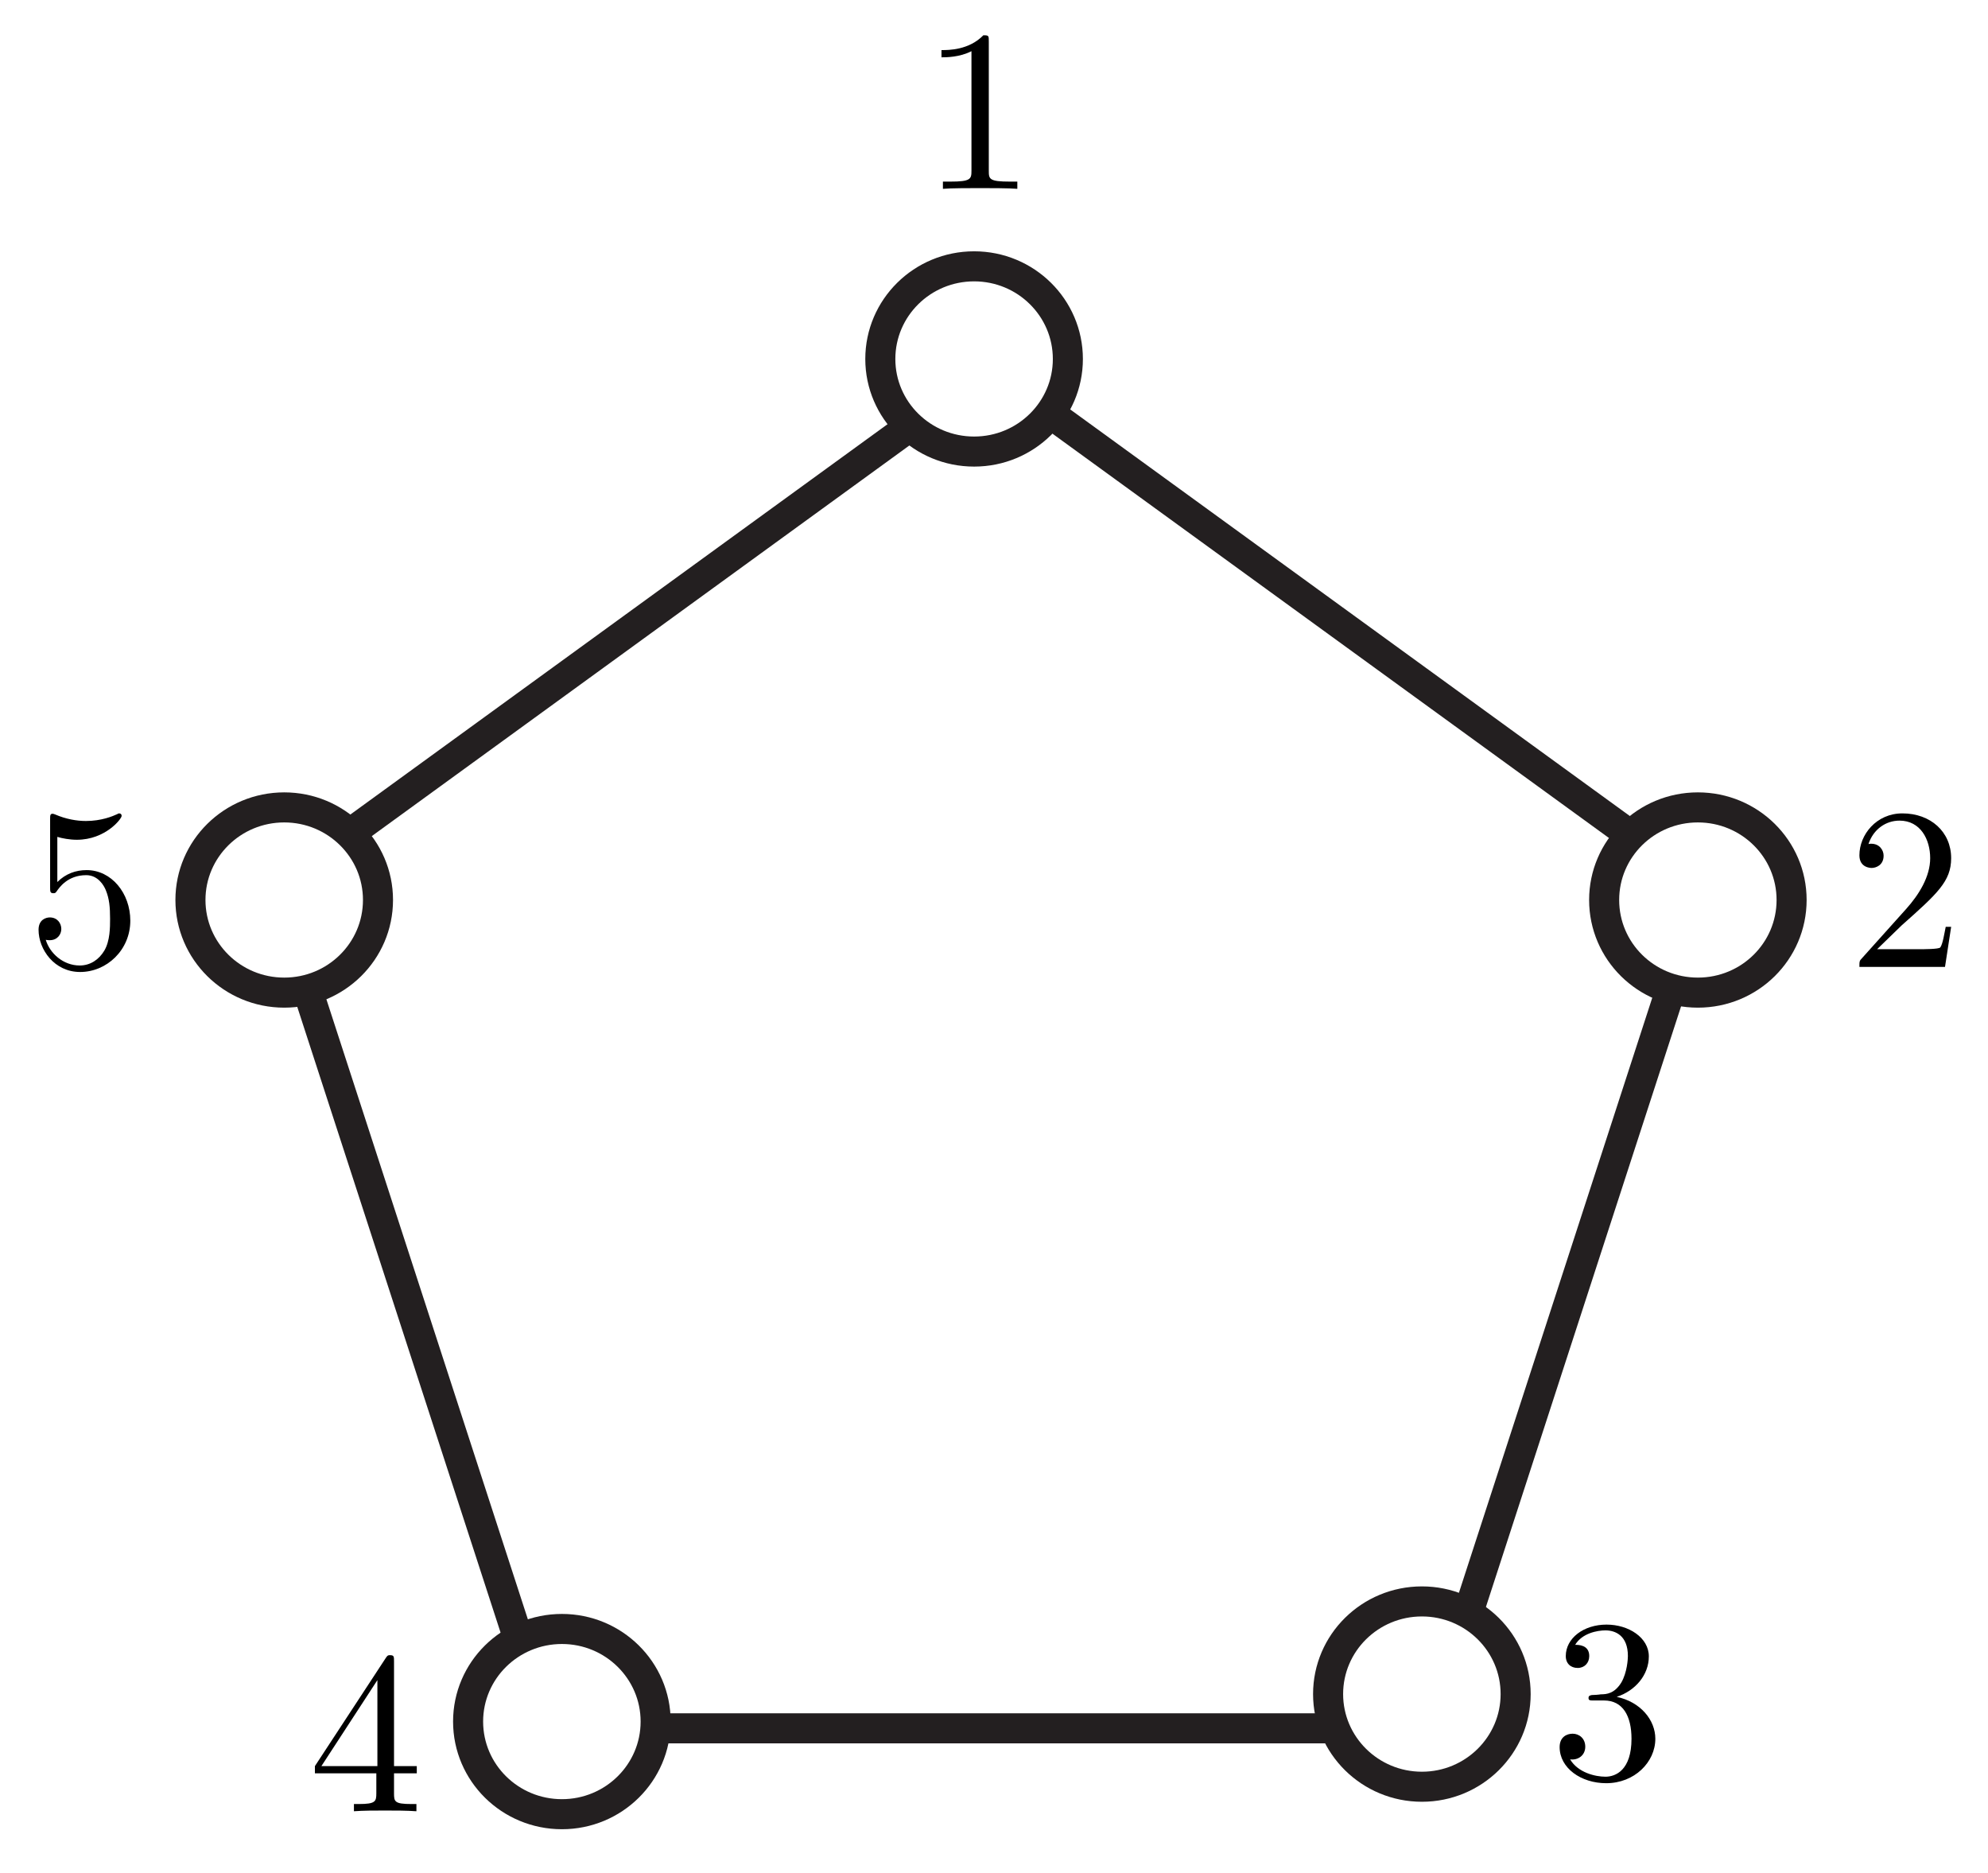
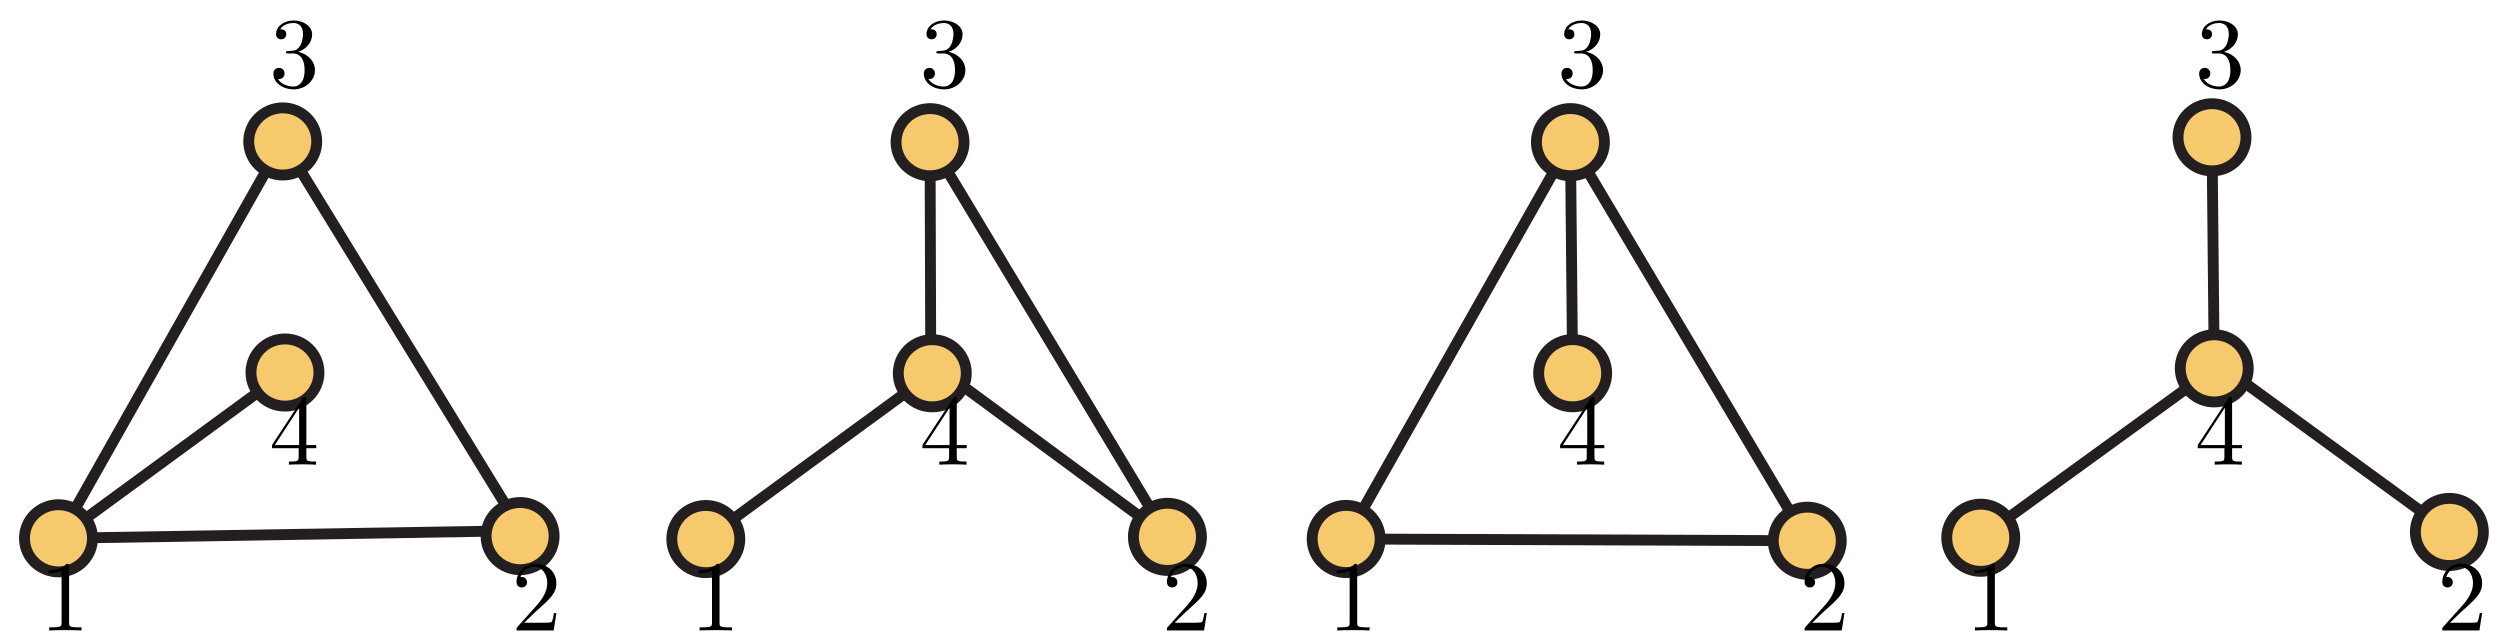
- <svg xmlns="http://www.w3.org/2000/svg" xmlns:xlink="http://www.w3.org/1999/xlink" width="86pt" height="81pt" viewBox="0 0 86 81" version="1.1">
+ <svg xmlns="http://www.w3.org/2000/svg" xmlns:xlink="http://www.w3.org/1999/xlink" width="249pt" height="63pt" viewBox="0 0 249 63" version="1.1">
  <defs>
    <g>
      <symbol overflow="visible" id="glyph0-0">
        <path style="stroke:none;" d="" />
      </symbol>
      <symbol overflow="visible" id="glyph0-1">
-         <path style="stroke:none;" d="M 2.938 -1.641 L 2.938 -0.781 C 2.938 -0.422 2.906 -0.312 2.172 -0.312 L 1.969 -0.312 L 1.969 0 C 2.375 -0.031 2.891 -0.031 3.312 -0.031 C 3.734 -0.031 4.25 -0.031 4.672 0 L 4.672 -0.312 L 4.453 -0.312 C 3.719 -0.312 3.703 -0.422 3.703 -0.781 L 3.703 -1.641 L 4.688 -1.641 L 4.688 -1.953 L 3.703 -1.953 L 3.703 -6.484 C 3.703 -6.688 3.703 -6.75 3.531 -6.75 C 3.453 -6.75 3.422 -6.75 3.344 -6.625 L 0.281 -1.953 L 0.281 -1.641 Z M 2.984 -1.953 L 0.562 -1.953 L 2.984 -5.672 Z M 2.984 -1.953 " />
+         <path style="stroke:none;" d="M 2.938 -6.375 C 2.938 -6.625 2.938 -6.641 2.703 -6.641 C 2.078 -6 1.203 -6 0.891 -6 L 0.891 -5.688 C 1.094 -5.688 1.672 -5.688 2.188 -5.953 L 2.188 -0.781 C 2.188 -0.422 2.156 -0.312 1.266 -0.312 L 0.953 -0.312 L 0.953 0 C 1.297 -0.031 2.156 -0.031 2.562 -0.031 C 2.953 -0.031 3.828 -0.031 4.172 0 L 4.172 -0.312 L 3.859 -0.312 C 2.953 -0.312 2.938 -0.422 2.938 -0.781 Z M 2.938 -6.375 " />
      </symbol>
      <symbol overflow="visible" id="glyph0-2">
+         <path style="stroke:none;" d="M 1.266 -0.766 L 2.328 -1.797 C 3.875 -3.172 4.469 -3.703 4.469 -4.703 C 4.469 -5.844 3.578 -6.641 2.359 -6.641 C 1.234 -6.641 0.5 -5.719 0.5 -4.828 C 0.5 -4.281 1 -4.281 1.031 -4.281 C 1.203 -4.281 1.547 -4.391 1.547 -4.812 C 1.547 -5.062 1.359 -5.328 1.016 -5.328 C 0.938 -5.328 0.922 -5.328 0.891 -5.312 C 1.109 -5.969 1.656 -6.328 2.234 -6.328 C 3.141 -6.328 3.562 -5.516 3.562 -4.703 C 3.562 -3.906 3.078 -3.125 2.516 -2.5 L 0.609 -0.375 C 0.5 -0.266 0.5 -0.234 0.5 0 L 4.203 0 L 4.469 -1.734 L 4.234 -1.734 C 4.172 -1.438 4.109 -1 4 -0.844 C 3.938 -0.766 3.281 -0.766 3.062 -0.766 Z M 1.266 -0.766 " />
+       </symbol>
+       <symbol overflow="visible" id="glyph0-3">
        <path style="stroke:none;" d="M 2.891 -3.516 C 3.703 -3.781 4.281 -4.469 4.281 -5.266 C 4.281 -6.078 3.406 -6.641 2.453 -6.641 C 1.453 -6.641 0.688 -6.047 0.688 -5.281 C 0.688 -4.953 0.906 -4.766 1.203 -4.766 C 1.5 -4.766 1.703 -4.984 1.703 -5.281 C 1.703 -5.766 1.234 -5.766 1.094 -5.766 C 1.391 -6.266 2.047 -6.391 2.406 -6.391 C 2.828 -6.391 3.375 -6.172 3.375 -5.281 C 3.375 -5.156 3.344 -4.578 3.094 -4.141 C 2.797 -3.656 2.453 -3.625 2.203 -3.625 C 2.125 -3.609 1.891 -3.594 1.812 -3.594 C 1.734 -3.578 1.672 -3.562 1.672 -3.469 C 1.672 -3.359 1.734 -3.359 1.906 -3.359 L 2.344 -3.359 C 3.156 -3.359 3.531 -2.688 3.531 -1.703 C 3.531 -0.344 2.844 -0.062 2.406 -0.062 C 1.969 -0.062 1.219 -0.234 0.875 -0.812 C 1.219 -0.766 1.531 -0.984 1.531 -1.359 C 1.531 -1.719 1.266 -1.922 0.984 -1.922 C 0.734 -1.922 0.422 -1.781 0.422 -1.344 C 0.422 -0.438 1.344 0.219 2.438 0.219 C 3.656 0.219 4.562 -0.688 4.562 -1.703 C 4.562 -2.516 3.922 -3.297 2.891 -3.516 Z M 2.891 -3.516 " />
      </symbol>
-       <symbol overflow="visible" id="glyph0-3">
-         <path style="stroke:none;" d="M 1.266 -0.766 L 2.328 -1.797 C 3.875 -3.172 4.469 -3.703 4.469 -4.703 C 4.469 -5.844 3.578 -6.641 2.359 -6.641 C 1.234 -6.641 0.5 -5.719 0.5 -4.828 C 0.5 -4.281 1 -4.281 1.031 -4.281 C 1.203 -4.281 1.547 -4.391 1.547 -4.812 C 1.547 -5.062 1.359 -5.328 1.016 -5.328 C 0.938 -5.328 0.922 -5.328 0.891 -5.312 C 1.109 -5.969 1.656 -6.328 2.234 -6.328 C 3.141 -6.328 3.562 -5.516 3.562 -4.703 C 3.562 -3.906 3.078 -3.125 2.516 -2.5 L 0.609 -0.375 C 0.5 -0.266 0.5 -0.234 0.5 0 L 4.203 0 L 4.469 -1.734 L 4.234 -1.734 C 4.172 -1.438 4.109 -1 4 -0.844 C 3.938 -0.766 3.281 -0.766 3.062 -0.766 Z M 1.266 -0.766 " />
-       </symbol>
      <symbol overflow="visible" id="glyph0-4">
-         <path style="stroke:none;" d="M 4.469 -2 C 4.469 -3.188 3.656 -4.188 2.578 -4.188 C 2.109 -4.188 1.672 -4.031 1.312 -3.672 L 1.312 -5.625 C 1.516 -5.562 1.844 -5.5 2.156 -5.5 C 3.391 -5.5 4.094 -6.406 4.094 -6.531 C 4.094 -6.594 4.062 -6.641 3.984 -6.641 C 3.984 -6.641 3.953 -6.641 3.906 -6.609 C 3.703 -6.516 3.219 -6.312 2.547 -6.312 C 2.156 -6.312 1.688 -6.391 1.219 -6.594 C 1.141 -6.625 1.125 -6.625 1.109 -6.625 C 1 -6.625 1 -6.547 1 -6.391 L 1 -3.438 C 1 -3.266 1 -3.188 1.141 -3.188 C 1.219 -3.188 1.234 -3.203 1.281 -3.266 C 1.391 -3.422 1.75 -3.969 2.562 -3.969 C 3.078 -3.969 3.328 -3.516 3.406 -3.328 C 3.562 -2.953 3.594 -2.578 3.594 -2.078 C 3.594 -1.719 3.594 -1.125 3.344 -0.703 C 3.109 -0.312 2.734 -0.062 2.281 -0.062 C 1.562 -0.062 0.984 -0.594 0.812 -1.172 C 0.844 -1.172 0.875 -1.156 0.984 -1.156 C 1.312 -1.156 1.484 -1.406 1.484 -1.641 C 1.484 -1.891 1.312 -2.141 0.984 -2.141 C 0.844 -2.141 0.5 -2.062 0.5 -1.609 C 0.5 -0.75 1.188 0.219 2.297 0.219 C 3.453 0.219 4.469 -0.734 4.469 -2 Z M 4.469 -2 " />
-       </symbol>
-       <symbol overflow="visible" id="glyph0-5">
-         <path style="stroke:none;" d="M 2.938 -6.375 C 2.938 -6.625 2.938 -6.641 2.703 -6.641 C 2.078 -6 1.203 -6 0.891 -6 L 0.891 -5.688 C 1.094 -5.688 1.672 -5.688 2.188 -5.953 L 2.188 -0.781 C 2.188 -0.422 2.156 -0.312 1.266 -0.312 L 0.953 -0.312 L 0.953 0 C 1.297 -0.031 2.156 -0.031 2.562 -0.031 C 2.953 -0.031 3.828 -0.031 4.172 0 L 4.172 -0.312 L 3.859 -0.312 C 2.953 -0.312 2.938 -0.422 2.938 -0.781 Z M 2.938 -6.375 " />
+         <path style="stroke:none;" d="M 2.938 -1.641 L 2.938 -0.781 C 2.938 -0.422 2.906 -0.312 2.172 -0.312 L 1.969 -0.312 L 1.969 0 C 2.375 -0.031 2.891 -0.031 3.312 -0.031 C 3.734 -0.031 4.25 -0.031 4.672 0 L 4.672 -0.312 L 4.453 -0.312 C 3.719 -0.312 3.703 -0.422 3.703 -0.781 L 3.703 -1.641 L 4.688 -1.641 L 4.688 -1.953 L 3.703 -1.953 L 3.703 -6.484 C 3.703 -6.688 3.703 -6.75 3.531 -6.75 C 3.453 -6.75 3.422 -6.75 3.344 -6.625 L 0.281 -1.953 L 0.281 -1.641 Z M 2.984 -1.953 L 0.562 -1.953 L 2.984 -5.672 Z M 2.984 -1.953 " />
      </symbol>
    </g>
    <clipPath id="clip1">
-       <path d="M 6.898 9.57 L 78.508 9.57 L 78.508 79.773 L 6.898 79.773 Z M 6.898 9.57 " />
+       <path d="M 0.898 7 L 35 7 L 35 60 L 0.898 60 Z M 0.898 7 " />
    </clipPath>
    <clipPath id="clip2">
-       <path d="M 30 9.57 L 54 9.57 L 54 27 L 30 27 Z M 30 9.57 " />
+       <path d="M 0.898 46 L 59 46 L 59 60 L 0.898 60 Z M 0.898 46 " />
    </clipPath>
    <clipPath id="clip3">
-       <path d="M 50 61 L 73 61 L 73 79.773 L 50 79.773 Z M 50 61 " />
+       <path d="M 0.898 30 L 35 30 L 35 60 L 0.898 60 Z M 0.898 30 " />
    </clipPath>
    <clipPath id="clip4">
-       <path d="M 12 63 L 36 63 L 36 79.773 L 12 79.773 Z M 12 63 " />
-     </clipPath>
-     <clipPath id="clip5">
-       <path d="M 62 27 L 78.508 27 L 78.508 51 L 62 51 Z M 62 27 " />
-     </clipPath>
-     <clipPath id="clip6">
-       <path d="M 6.898 27 L 24 27 L 24 51 L 6.898 51 Z M 6.898 27 " />
+       <path d="M 0.898 44 L 16 44 L 16 63 L 0.898 63 Z M 0.898 44 " />
    </clipPath>
  </defs>
  <g id="surface1">
    <g clip-path="url(#clip1)" clip-rule="nonzero">
-       <path style="fill:none;stroke-width:2;stroke-linecap:butt;stroke-linejoin:miter;stroke:rgb(13.73%,12.16%,12.549%);stroke-opacity:1;stroke-miterlimit:4;" d="M 0.002 0.003 L -18.164 55.902 L 29.386 90.449 L 76.943 55.902 L 58.777 0.003 Z M 0.002 0.003 " transform="matrix(0.650052,0,0,-0.650033,23.68254,74.75577)" />
+       <path style="fill:none;stroke-width:2;stroke-linecap:butt;stroke-linejoin:miter;stroke:rgb(13.73%,12.16%,12.549%);stroke-opacity:1;stroke-miterlimit:4;" d="M -0.003 -0.003 L 41.145 72.814 " transform="matrix(0.54283,0,0,-0.54283,5.825658,53.61541)" />
    </g>
-     <path style=" stroke:none;fill-rule:nonzero;fill:rgb(100%,100%,100%);fill-opacity:1;" d="M 46.195 15.527 C 46.195 13.312 44.379 11.52 42.141 11.52 C 39.898 11.52 38.082 13.312 38.082 15.527 C 38.082 17.738 39.898 19.531 42.141 19.531 C 44.379 19.531 46.195 17.738 46.195 15.527 " />
+     <path style="fill:none;stroke-width:2;stroke-linecap:butt;stroke-linejoin:miter;stroke:rgb(13.73%,12.16%,12.549%);stroke-opacity:1;stroke-miterlimit:4;" d="M -0.003 -0.001 L 43.785 -71.415 " transform="matrix(0.54283,0,0,-0.54283,28.16175,14.08952)" />
    <g clip-path="url(#clip2)" clip-rule="nonzero">
-       <path style="fill:none;stroke-width:2;stroke-linecap:butt;stroke-linejoin:miter;stroke:rgb(13.73%,12.16%,12.549%);stroke-opacity:1;stroke-miterlimit:4;" d="M 0.002 -0.002 C 0.002 3.406 -2.792 6.164 -6.236 6.164 C -9.685 6.164 -12.479 3.406 -12.479 -0.002 C -12.479 -3.403 -9.685 -6.161 -6.236 -6.161 C -2.792 -6.161 0.002 -3.403 0.002 -0.002 Z M 0.002 -0.002 " transform="matrix(0.650052,0,0,-0.650033,46.19411,15.52637)" />
+       <path style="fill:none;stroke-width:2;stroke-linecap:butt;stroke-linejoin:miter;stroke:rgb(13.73%,12.16%,12.549%);stroke-opacity:1;stroke-miterlimit:4;" d="M 0.003 -0 L -84.932 -1.396 " transform="matrix(0.54283,0,0,-0.54283,51.92805,52.85524)" />
    </g>
-     <path style=" stroke:none;fill-rule:nonzero;fill:rgb(100%,100%,100%);fill-opacity:1;" d="M 65.566 73.273 C 65.566 71.059 63.75 69.266 61.512 69.266 C 59.27 69.266 57.453 71.059 57.453 73.273 C 57.453 75.484 59.27 77.281 61.512 77.281 C 63.75 77.281 65.566 75.484 65.566 73.273 " />
    <g clip-path="url(#clip3)" clip-rule="nonzero">
-       <path style="fill:none;stroke-width:2;stroke-linecap:butt;stroke-linejoin:miter;stroke:rgb(13.73%,12.16%,12.549%);stroke-opacity:1;stroke-miterlimit:4;" d="M 0.002 -0.001 C 0.002 3.406 -2.792 6.165 -6.235 6.165 C -9.684 6.165 -12.479 3.406 -12.479 -0.001 C -12.479 -3.402 -9.684 -6.166 -6.235 -6.166 C -2.792 -6.166 0.002 -3.402 0.002 -0.001 Z M 0.002 -0.001 " transform="matrix(0.650052,0,0,-0.650033,65.56488,73.27291)" />
+       <path style="fill:none;stroke-width:2;stroke-linecap:butt;stroke-linejoin:miter;stroke:rgb(13.73%,12.16%,12.549%);stroke-opacity:1;stroke-miterlimit:4;" d="M -0.003 -0.003 L 41.555 30.415 " transform="matrix(0.54283,0,0,-0.54283,5.825658,53.61541)" />
    </g>
-     <path style=" stroke:none;fill-rule:nonzero;fill:rgb(100%,100%,100%);fill-opacity:1;" d="M 28.363 74.461 C 28.363 72.25 26.547 70.457 24.309 70.457 C 22.066 70.457 20.25 72.25 20.25 74.461 C 20.25 76.676 22.066 78.469 24.309 78.469 C 26.547 78.469 28.363 76.676 28.363 74.461 " />
+     <path style="fill:none;stroke-width:2;stroke-linecap:butt;stroke-linejoin:miter;stroke:rgb(13.73%,12.16%,12.549%);stroke-opacity:1;stroke-miterlimit:4;" d="M -0.002 -0.003 L 0.127 -40.402 " transform="matrix(0.54283,0,0,-0.54283,92.63416,14.16242)" />
+     <path style="fill:none;stroke-width:2;stroke-linecap:butt;stroke-linejoin:miter;stroke:rgb(13.73%,12.16%,12.549%);stroke-opacity:1;stroke-miterlimit:4;" d="M 0.001 0.003 L 43.429 -32.005 " transform="matrix(0.54283,0,0,-0.54283,92.70256,36.09536)" />
+     <path style="fill:none;stroke-width:2;stroke-linecap:butt;stroke-linejoin:miter;stroke:rgb(13.73%,12.16%,12.549%);stroke-opacity:1;stroke-miterlimit:4;" d="M -0.004 0.001 L -43.554 72.408 " transform="matrix(0.54283,0,0,-0.54283,116.2754,53.46912)" />
+     <path style="fill:none;stroke-width:2;stroke-linecap:butt;stroke-linejoin:miter;stroke:rgb(13.73%,12.16%,12.549%);stroke-opacity:1;stroke-miterlimit:4;" d="M -0.003 0.001 L -41.56 -30.417 " transform="matrix(0.54283,0,0,-0.54283,92.85683,37.17624)" />
+     <path style="fill:none;stroke-width:2;stroke-linecap:butt;stroke-linejoin:miter;stroke:rgb(13.73%,12.16%,12.549%);stroke-opacity:1;stroke-miterlimit:4;" d="M -0.002 0.003 L 0.408 -42.396 " transform="matrix(0.54283,0,0,-0.54283,156.4151,14.15792)" />
+     <path style="fill:none;stroke-width:2;stroke-linecap:butt;stroke-linejoin:miter;stroke:rgb(13.73%,12.16%,12.549%);stroke-opacity:1;stroke-miterlimit:4;" d="M -0.002 0.003 L -41.149 -72.814 " transform="matrix(0.54283,0,0,-0.54283,156.4151,14.15792)" />
+     <path style="fill:none;stroke-width:2;stroke-linecap:butt;stroke-linejoin:miter;stroke:rgb(13.73%,12.16%,12.549%);stroke-opacity:1;stroke-miterlimit:4;" d="M -0.002 0 L 84.603 -0.316 " transform="matrix(0.54283,0,0,-0.54283,134.0791,53.68381)" />
+     <path style="fill:none;stroke-width:2;stroke-linecap:butt;stroke-linejoin:miter;stroke:rgb(13.73%,12.16%,12.549%);stroke-opacity:1;stroke-miterlimit:4;" d="M -0.003 0.001 L -43.46 73.135 " transform="matrix(0.54283,0,0,-0.54283,180.0054,53.85605)" />
+     <path style="fill:none;stroke-width:2;stroke-linecap:butt;stroke-linejoin:miter;stroke:rgb(13.73%,12.16%,12.549%);stroke-opacity:1;stroke-miterlimit:4;" d="M -0 -0.001 L 0.41 -42.394 " transform="matrix(0.54283,0,0,-0.54283,220.3164,13.67502)" />
+     <path style="fill:none;stroke-width:2;stroke-linecap:butt;stroke-linejoin:miter;stroke:rgb(13.73%,12.16%,12.549%);stroke-opacity:1;stroke-miterlimit:4;" d="M 0 0.003 L -42.845 -31.077 " transform="matrix(0.54283,0,0,-0.54283,220.539,36.68905)" />
+     <path style="fill:none;stroke-width:2;stroke-linecap:butt;stroke-linejoin:miter;stroke:rgb(13.73%,12.16%,12.549%);stroke-opacity:1;stroke-miterlimit:4;" d="M 0.002 0.003 L 42.696 -31.106 " transform="matrix(0.54283,0,0,-0.54283,220.7803,36.09536)" />
+     <path style=" stroke:none;fill-rule:nonzero;fill:rgb(96.31%,78.786%,42.235%);fill-opacity:1;" d="M 31.77 37.105 C 31.77 35.254 30.254 33.758 28.387 33.758 C 26.512 33.758 24.996 35.254 24.996 37.105 C 24.996 38.949 26.512 40.449 28.387 40.449 C 30.254 40.449 31.77 38.949 31.77 37.105 " />
+     <path style="fill:none;stroke-width:2;stroke-linecap:butt;stroke-linejoin:miter;stroke:rgb(13.73%,12.16%,12.549%);stroke-opacity:1;stroke-miterlimit:4;" d="M -0.003 -0.003 C -0.003 3.408 -2.795 6.164 -6.235 6.164 C -9.689 6.164 -12.481 3.408 -12.481 -0.003 C -12.481 -3.4 -9.689 -6.163 -6.235 -6.163 C -2.795 -6.163 -0.003 -3.4 -0.003 -0.003 Z M -0.003 -0.003 " transform="matrix(0.54283,0,0,-0.54283,31.77125,37.10361)" />
+     <path style=" stroke:none;fill-rule:nonzero;fill:rgb(96.31%,78.786%,42.235%);fill-opacity:1;" d="M 55.191 53.395 C 55.191 51.547 53.672 50.051 51.805 50.051 C 49.934 50.051 48.414 51.547 48.414 53.395 C 48.414 55.242 49.934 56.742 51.805 56.742 C 53.672 56.742 55.191 55.242 55.191 53.395 " />
+     <path style="fill:none;stroke-width:2;stroke-linecap:butt;stroke-linejoin:miter;stroke:rgb(13.73%,12.16%,12.549%);stroke-opacity:1;stroke-miterlimit:4;" d="M 0.003 0.003 C 0.003 3.406 -2.796 6.162 -6.236 6.162 C -9.683 6.162 -12.482 3.406 -12.482 0.003 C -12.482 -3.401 -9.683 -6.164 -6.236 -6.164 C -2.796 -6.164 0.003 -3.401 0.003 0.003 Z M 0.003 0.003 " transform="matrix(0.54283,0,0,-0.54283,55.1898,53.39595)" />
+     <path style=" stroke:none;fill-rule:nonzero;fill:rgb(96.31%,78.786%,42.235%);fill-opacity:1;" d="M 31.547 14.09 C 31.547 12.242 30.031 10.742 28.164 10.742 C 26.289 10.742 24.773 12.242 24.773 14.09 C 24.773 15.938 26.289 17.434 28.164 17.434 C 30.031 17.434 31.547 15.938 31.547 14.09 " />
+     <path style="fill:none;stroke-width:2;stroke-linecap:butt;stroke-linejoin:miter;stroke:rgb(13.73%,12.16%,12.549%);stroke-opacity:1;stroke-miterlimit:4;" d="M -0.003 -0.001 C -0.003 3.403 -2.795 6.166 -6.235 6.166 C -9.689 6.166 -12.481 3.403 -12.481 -0.001 C -12.481 -3.404 -9.689 -6.16 -6.235 -6.16 C -2.795 -6.16 -0.003 -3.404 -0.003 -0.001 Z M -0.003 -0.001 " transform="matrix(0.54283,0,0,-0.54283,31.54858,14.08952)" />
+     <path style=" stroke:none;fill-rule:nonzero;fill:rgb(96.31%,78.786%,42.235%);fill-opacity:1;" d="M 9.211 53.617 C 9.211 51.77 7.695 50.27 5.828 50.27 C 3.953 50.27 2.438 51.77 2.438 53.617 C 2.438 55.461 3.953 56.961 5.828 56.961 C 7.695 56.961 9.211 55.461 9.211 53.617 " />
    <g clip-path="url(#clip4)" clip-rule="nonzero">
-       <path style="fill:none;stroke-width:2;stroke-linecap:butt;stroke-linejoin:miter;stroke:rgb(13.73%,12.16%,12.549%);stroke-opacity:1;stroke-miterlimit:4;" d="M -0.001 0.002 C -0.001 3.404 -2.795 6.162 -6.238 6.162 C -9.687 6.162 -12.482 3.404 -12.482 0.002 C -12.482 -3.405 -9.687 -6.163 -6.238 -6.163 C -2.795 -6.163 -0.001 -3.405 -0.001 0.002 Z M -0.001 0.002 " transform="matrix(0.650052,0,0,-0.650033,28.3637,74.46254)" />
+       <path style="fill:none;stroke-width:2;stroke-linecap:butt;stroke-linejoin:miter;stroke:rgb(13.73%,12.16%,12.549%);stroke-opacity:1;stroke-miterlimit:4;" d="M -0.003 -0.003 C -0.003 3.4 -2.795 6.164 -6.235 6.164 C -9.689 6.164 -12.481 3.4 -12.481 -0.003 C -12.481 -3.4 -9.689 -6.163 -6.235 -6.163 C -2.795 -6.163 -0.003 -3.4 -0.003 -0.003 Z M -0.003 -0.003 " transform="matrix(0.54283,0,0,-0.54283,9.212483,53.61541)" />
    </g>
-     <path style=" stroke:none;fill-rule:nonzero;fill:rgb(100%,100%,100%);fill-opacity:1;" d="M 77.504 38.926 C 77.504 36.715 75.691 34.922 73.449 34.922 C 71.207 34.922 69.395 36.715 69.395 38.926 C 69.395 41.141 71.207 42.934 73.449 42.934 C 75.691 42.934 77.504 41.141 77.504 38.926 " />
-     <g clip-path="url(#clip5)" clip-rule="nonzero">
-       <path style="fill:none;stroke-width:2;stroke-linecap:butt;stroke-linejoin:miter;stroke:rgb(13.73%,12.16%,12.549%);stroke-opacity:1;stroke-miterlimit:4;" d="M -0.002 0.003 C -0.002 3.404 -2.79 6.162 -6.239 6.162 C -9.689 6.162 -12.477 3.404 -12.477 0.003 C -12.477 -3.405 -9.689 -6.163 -6.239 -6.163 C -2.79 -6.163 -0.002 -3.405 -0.002 0.003 Z M -0.002 0.003 " transform="matrix(0.650052,0,0,-0.650033,77.50516,38.92754)" />
-     </g>
-     <path style=" stroke:none;fill-rule:nonzero;fill:rgb(100%,100%,100%);fill-opacity:1;" d="M 16.352 38.926 C 16.352 36.715 14.535 34.922 12.297 34.922 C 10.055 34.922 8.238 36.715 8.238 38.926 C 8.238 41.141 10.055 42.934 12.297 42.934 C 14.535 42.934 16.352 41.141 16.352 38.926 " />
-     <g clip-path="url(#clip6)" clip-rule="nonzero">
-       <path style="fill:none;stroke-width:2;stroke-linecap:butt;stroke-linejoin:miter;stroke:rgb(13.73%,12.16%,12.549%);stroke-opacity:1;stroke-miterlimit:4;" d="M -0 0.003 C -0 3.404 -2.794 6.162 -6.238 6.162 C -9.687 6.162 -12.481 3.404 -12.481 0.003 C -12.481 -3.405 -9.687 -6.163 -6.238 -6.163 C -2.794 -6.163 -0 -3.405 -0 0.003 Z M -0 0.003 " transform="matrix(0.650052,0,0,-0.650033,16.35171,38.92754)" />
+     <path style=" stroke:none;fill-rule:nonzero;fill:rgb(96.31%,78.786%,42.235%);fill-opacity:1;" d="M 96.242 37.176 C 96.242 35.328 94.727 33.832 92.859 33.832 C 90.984 33.832 89.469 35.328 89.469 37.176 C 89.469 39.023 90.984 40.523 92.859 40.523 C 94.727 40.523 96.242 39.023 96.242 37.176 " />
+     <path style="fill:none;stroke-width:2;stroke-linecap:butt;stroke-linejoin:miter;stroke:rgb(13.73%,12.16%,12.549%);stroke-opacity:1;stroke-miterlimit:4;" d="M -0.003 0.002 C -0.003 3.406 -2.795 6.162 -6.235 6.162 C -9.689 6.162 -12.481 3.406 -12.481 0.002 C -12.481 -3.402 -9.689 -6.165 -6.235 -6.165 C -2.795 -6.165 -0.003 -3.402 -0.003 0.002 Z M -0.003 0.002 " transform="matrix(0.54283,0,0,-0.54283,96.24371,37.17679)" />
+     <path style=" stroke:none;fill-rule:nonzero;fill:rgb(96.31%,78.786%,42.235%);fill-opacity:1;" d="M 119.664 53.469 C 119.664 51.621 118.145 50.125 116.277 50.125 C 114.406 50.125 112.887 51.621 112.887 53.469 C 112.887 55.316 114.406 56.816 116.277 56.816 C 118.145 56.816 119.664 55.316 119.664 53.469 " />
+     <path style="fill:none;stroke-width:2;stroke-linecap:butt;stroke-linejoin:miter;stroke:rgb(13.73%,12.16%,12.549%);stroke-opacity:1;stroke-miterlimit:4;" d="M 0.003 0.001 C 0.003 3.404 -2.796 6.161 -6.236 6.161 C -9.683 6.161 -12.482 3.404 -12.482 0.001 C -12.482 -3.403 -9.683 -6.166 -6.236 -6.166 C -2.796 -6.166 0.003 -3.403 0.003 0.001 Z M 0.003 0.001 " transform="matrix(0.54283,0,0,-0.54283,119.6623,53.46912)" />
+     <path style=" stroke:none;fill-rule:nonzero;fill:rgb(96.31%,78.786%,42.235%);fill-opacity:1;" d="M 96.02 14.164 C 96.02 12.316 94.504 10.816 92.637 10.816 C 90.762 10.816 89.246 12.316 89.246 14.164 C 89.246 16.008 90.762 17.508 92.637 17.508 C 94.504 17.508 96.02 16.008 96.02 14.164 " />
+     <path style="fill:none;stroke-width:2;stroke-linecap:butt;stroke-linejoin:miter;stroke:rgb(13.73%,12.16%,12.549%);stroke-opacity:1;stroke-miterlimit:4;" d="M -0.003 -0.003 C -0.003 3.401 -2.795 6.164 -6.235 6.164 C -9.689 6.164 -12.481 3.401 -12.481 -0.003 C -12.481 -3.4 -9.689 -6.163 -6.235 -6.163 C -2.795 -6.163 -0.003 -3.4 -0.003 -0.003 Z M -0.003 -0.003 " transform="matrix(0.54283,0,0,-0.54283,96.02104,14.16242)" />
+     <path style=" stroke:none;fill-rule:nonzero;fill:rgb(96.31%,78.786%,42.235%);fill-opacity:1;" d="M 73.684 53.688 C 73.684 51.84 72.168 50.344 70.297 50.344 C 68.426 50.344 66.91 51.84 66.91 53.688 C 66.91 55.535 68.426 57.035 70.297 57.035 C 72.168 57.035 73.684 55.535 73.684 53.688 " />
+     <path style="fill:none;stroke-width:2;stroke-linecap:butt;stroke-linejoin:miter;stroke:rgb(13.73%,12.16%,12.549%);stroke-opacity:1;stroke-miterlimit:4;" d="M -0.002 0.002 C -0.002 3.406 -2.795 6.162 -6.241 6.162 C -9.688 6.162 -12.48 3.406 -12.48 0.002 C -12.48 -3.402 -9.688 -6.165 -6.241 -6.165 C -2.795 -6.165 -0.002 -3.402 -0.002 0.002 Z M -0.002 0.002 " transform="matrix(0.54283,0,0,-0.54283,73.68494,53.68853)" />
+     <path style=" stroke:none;fill-rule:nonzero;fill:rgb(96.31%,78.786%,42.235%);fill-opacity:1;" d="M 160.023 37.172 C 160.023 35.324 158.508 33.824 156.637 33.824 C 154.766 33.824 153.25 35.324 153.25 37.172 C 153.25 39.02 154.766 40.52 156.637 40.52 C 158.508 40.52 160.023 39.02 160.023 37.172 " />
+     <path style="fill:none;stroke-width:2;stroke-linecap:butt;stroke-linejoin:miter;stroke:rgb(13.73%,12.16%,12.549%);stroke-opacity:1;stroke-miterlimit:4;" d="M -0.002 0 C -0.002 3.404 -2.794 6.167 -6.241 6.167 C -9.688 6.167 -12.48 3.404 -12.48 0 C -12.48 -3.404 -9.688 -6.167 -6.241 -6.167 C -2.794 -6.167 -0.002 -3.404 -0.002 0 Z M -0.002 0 " transform="matrix(0.54283,0,0,-0.54283,160.0246,37.17201)" />
+     <path style=" stroke:none;fill-rule:nonzero;fill:rgb(96.31%,78.786%,42.235%);fill-opacity:1;" d="M 159.801 14.156 C 159.801 12.309 158.285 10.812 156.414 10.812 C 154.543 10.812 153.027 12.309 153.027 14.156 C 153.027 16.004 154.543 17.504 156.414 17.504 C 158.285 17.504 159.801 16.004 159.801 14.156 " />
+     <path style="fill:none;stroke-width:2;stroke-linecap:butt;stroke-linejoin:miter;stroke:rgb(13.73%,12.16%,12.549%);stroke-opacity:1;stroke-miterlimit:4;" d="M -0.002 0.003 C -0.002 3.407 -2.794 6.163 -6.241 6.163 C -9.688 6.163 -12.48 3.407 -12.48 0.003 C -12.48 -3.401 -9.688 -6.164 -6.241 -6.164 C -2.794 -6.164 -0.002 -3.401 -0.002 0.003 Z M -0.002 0.003 " transform="matrix(0.54283,0,0,-0.54283,159.802,14.15792)" />
+     <path style=" stroke:none;fill-rule:nonzero;fill:rgb(96.31%,78.786%,42.235%);fill-opacity:1;" d="M 137.465 53.684 C 137.465 51.836 135.949 50.336 134.078 50.336 C 132.207 50.336 130.691 51.836 130.691 53.684 C 130.691 55.531 132.207 57.031 134.078 57.031 C 135.949 57.031 137.465 55.531 137.465 53.684 " />
+     <path style="fill:none;stroke-width:2;stroke-linecap:butt;stroke-linejoin:miter;stroke:rgb(13.73%,12.16%,12.549%);stroke-opacity:1;stroke-miterlimit:4;" d="M -0.002 0 C -0.002 3.404 -2.794 6.167 -6.241 6.167 C -9.688 6.167 -12.48 3.404 -12.48 0 C -12.48 -3.403 -9.688 -6.167 -6.241 -6.167 C -2.794 -6.167 -0.002 -3.403 -0.002 0 Z M -0.002 0 " transform="matrix(0.54283,0,0,-0.54283,137.4659,53.68381)" />
+     <path style=" stroke:none;fill-rule:nonzero;fill:rgb(96.31%,78.786%,42.235%);fill-opacity:1;" d="M 223.926 36.688 C 223.926 34.84 222.41 33.344 220.539 33.344 C 218.668 33.344 217.152 34.84 217.152 36.688 C 217.152 38.535 218.668 40.035 220.539 40.035 C 222.41 40.035 223.926 38.535 223.926 36.688 " />
+     <path style="fill:none;stroke-width:2;stroke-linecap:butt;stroke-linejoin:miter;stroke:rgb(13.73%,12.16%,12.549%);stroke-opacity:1;stroke-miterlimit:4;" d="M -0 0.003 C -0 3.407 -2.792 6.163 -6.239 6.163 C -9.686 6.163 -12.478 3.407 -12.478 0.003 C -12.478 -3.401 -9.686 -6.164 -6.239 -6.164 C -2.792 -6.164 -0 -3.401 -0 0.003 Z M -0 0.003 " transform="matrix(0.54283,0,0,-0.54283,223.9259,36.68905)" />
+     <path style=" stroke:none;fill-rule:nonzero;fill:rgb(96.31%,78.786%,42.235%);fill-opacity:1;" d="M 247.344 52.98 C 247.344 51.133 245.828 49.637 243.957 49.637 C 242.086 49.637 240.57 51.133 240.57 52.98 C 240.57 54.828 242.086 56.328 243.957 56.328 C 245.828 56.328 247.344 54.828 247.344 52.98 " />
+     <path style="fill:none;stroke-width:2;stroke-linecap:butt;stroke-linejoin:miter;stroke:rgb(13.73%,12.16%,12.549%);stroke-opacity:1;stroke-miterlimit:4;" d="M -0.001 0.002 C -0.001 3.405 -2.793 6.162 -6.24 6.162 C -9.687 6.162 -12.479 3.405 -12.479 0.002 C -12.479 -3.402 -9.687 -6.165 -6.24 -6.165 C -2.793 -6.165 -0.001 -3.402 -0.001 0.002 Z M -0.001 0.002 " transform="matrix(0.54283,0,0,-0.54283,247.3445,52.98139)" />
+     <path style=" stroke:none;fill-rule:nonzero;fill:rgb(96.31%,78.786%,42.235%);fill-opacity:1;" d="M 223.703 13.676 C 223.703 11.828 222.188 10.328 220.316 10.328 C 218.445 10.328 216.93 11.828 216.93 13.676 C 216.93 15.523 218.445 17.02 220.316 17.02 C 222.188 17.02 223.703 15.523 223.703 13.676 " />
+     <path style="fill:none;stroke-width:2;stroke-linecap:butt;stroke-linejoin:miter;stroke:rgb(13.73%,12.16%,12.549%);stroke-opacity:1;stroke-miterlimit:4;" d="M -0 -0.001 C -0 3.402 -2.792 6.166 -6.239 6.166 C -9.686 6.166 -12.478 3.402 -12.478 -0.001 C -12.478 -3.405 -9.686 -6.161 -6.239 -6.161 C -2.792 -6.161 -0 -3.405 -0 -0.001 Z M -0 -0.001 " transform="matrix(0.54283,0,0,-0.54283,223.7032,13.67502)" />
+     <path style=" stroke:none;fill-rule:nonzero;fill:rgb(96.31%,78.786%,42.235%);fill-opacity:1;" d="M 183.391 53.855 C 183.391 52.008 181.875 50.512 180.008 50.512 C 178.133 50.512 176.617 52.008 176.617 53.855 C 176.617 55.703 178.133 57.203 180.008 57.203 C 181.875 57.203 183.391 55.703 183.391 53.855 " />
+     <path style="fill:none;stroke-width:2;stroke-linecap:butt;stroke-linejoin:miter;stroke:rgb(13.73%,12.16%,12.549%);stroke-opacity:1;stroke-miterlimit:4;" d="M -0.003 0.001 C -0.003 3.405 -2.795 6.161 -6.235 6.161 C -9.689 6.161 -12.481 3.405 -12.481 0.001 C -12.481 -3.403 -9.689 -6.166 -6.235 -6.166 C -2.795 -6.166 -0.003 -3.403 -0.003 0.001 Z M -0.003 0.001 " transform="matrix(0.54283,0,0,-0.54283,183.3923,53.85605)" />
+     <path style=" stroke:none;fill-rule:nonzero;fill:rgb(96.31%,78.786%,42.235%);fill-opacity:1;" d="M 200.668 53.559 C 200.668 51.711 199.152 50.215 197.281 50.215 C 195.41 50.215 193.895 51.711 193.895 53.559 C 193.895 55.406 195.41 56.906 197.281 56.906 C 199.152 56.906 200.668 55.406 200.668 53.559 " />
+     <path style="fill:none;stroke-width:2;stroke-linecap:butt;stroke-linejoin:miter;stroke:rgb(13.73%,12.16%,12.549%);stroke-opacity:1;stroke-miterlimit:4;" d="M 0.001 0.002 C 0.001 3.406 -2.791 6.162 -6.238 6.162 C -9.685 6.162 -12.477 3.406 -12.477 0.002 C -12.477 -3.402 -9.685 -6.165 -6.238 -6.165 C -2.791 -6.165 0.001 -3.402 0.001 0.002 Z M 0.001 0.002 " transform="matrix(0.54283,0,0,-0.54283,200.6674,53.55972)" />
+     <g style="fill:rgb(0%,0%,0%);fill-opacity:1;">
+       <use xlink:href="#glyph0-1" x="3.945" y="62.793" />
    </g>
    <g style="fill:rgb(0%,0%,0%);fill-opacity:1;">
-       <use xlink:href="#glyph0-1" x="13.342" y="78.341" />
+       <use xlink:href="#glyph0-2" x="50.944" y="62.793" />
    </g>
    <g style="fill:rgb(0%,0%,0%);fill-opacity:1;">
-       <use xlink:href="#glyph0-2" x="67.047" y="76.909" />
+       <use xlink:href="#glyph0-3" x="26.809" y="8.681" />
    </g>
    <g style="fill:rgb(0%,0%,0%);fill-opacity:1;">
-       <use xlink:href="#glyph0-3" x="79.937" y="41.822" />
+       <use xlink:href="#glyph0-4" x="26.809" y="46.28" />
    </g>
    <g style="fill:rgb(0%,0%,0%);fill-opacity:1;">
-       <use xlink:href="#glyph0-4" x="1.168" y="41.822" />
+       <use xlink:href="#glyph0-1" x="68.727" y="62.793" />
    </g>
    <g style="fill:rgb(0%,0%,0%);fill-opacity:1;">
-       <use xlink:href="#glyph0-5" x="39.837" y="8.167" />
+       <use xlink:href="#glyph0-2" x="115.725" y="62.793" />
+     </g>
+     <g style="fill:rgb(0%,0%,0%);fill-opacity:1;">
+       <use xlink:href="#glyph0-3" x="91.591" y="8.681" />
+     </g>
+     <g style="fill:rgb(0%,0%,0%);fill-opacity:1;">
+       <use xlink:href="#glyph0-4" x="91.591" y="46.28" />
+     </g>
+     <g style="fill:rgb(0%,0%,0%);fill-opacity:1;">
+       <use xlink:href="#glyph0-1" x="132.238" y="62.793" />
+     </g>
+     <g style="fill:rgb(0%,0%,0%);fill-opacity:1;">
+       <use xlink:href="#glyph0-2" x="179.237" y="62.793" />
+     </g>
+     <g style="fill:rgb(0%,0%,0%);fill-opacity:1;">
+       <use xlink:href="#glyph0-3" x="155.103" y="8.681" />
+     </g>
+     <g style="fill:rgb(0%,0%,0%);fill-opacity:1;">
+       <use xlink:href="#glyph0-4" x="155.103" y="46.28" />
+     </g>
+     <g style="fill:rgb(0%,0%,0%);fill-opacity:1;">
+       <use xlink:href="#glyph0-1" x="195.75" y="62.793" />
+     </g>
+     <g style="fill:rgb(0%,0%,0%);fill-opacity:1;">
+       <use xlink:href="#glyph0-2" x="242.749" y="62.793" />
+     </g>
+     <g style="fill:rgb(0%,0%,0%);fill-opacity:1;">
+       <use xlink:href="#glyph0-3" x="218.614" y="8.681" />
+     </g>
+     <g style="fill:rgb(0%,0%,0%);fill-opacity:1;">
+       <use xlink:href="#glyph0-4" x="218.614" y="46.28" />
    </g>
  </g>
</svg>
